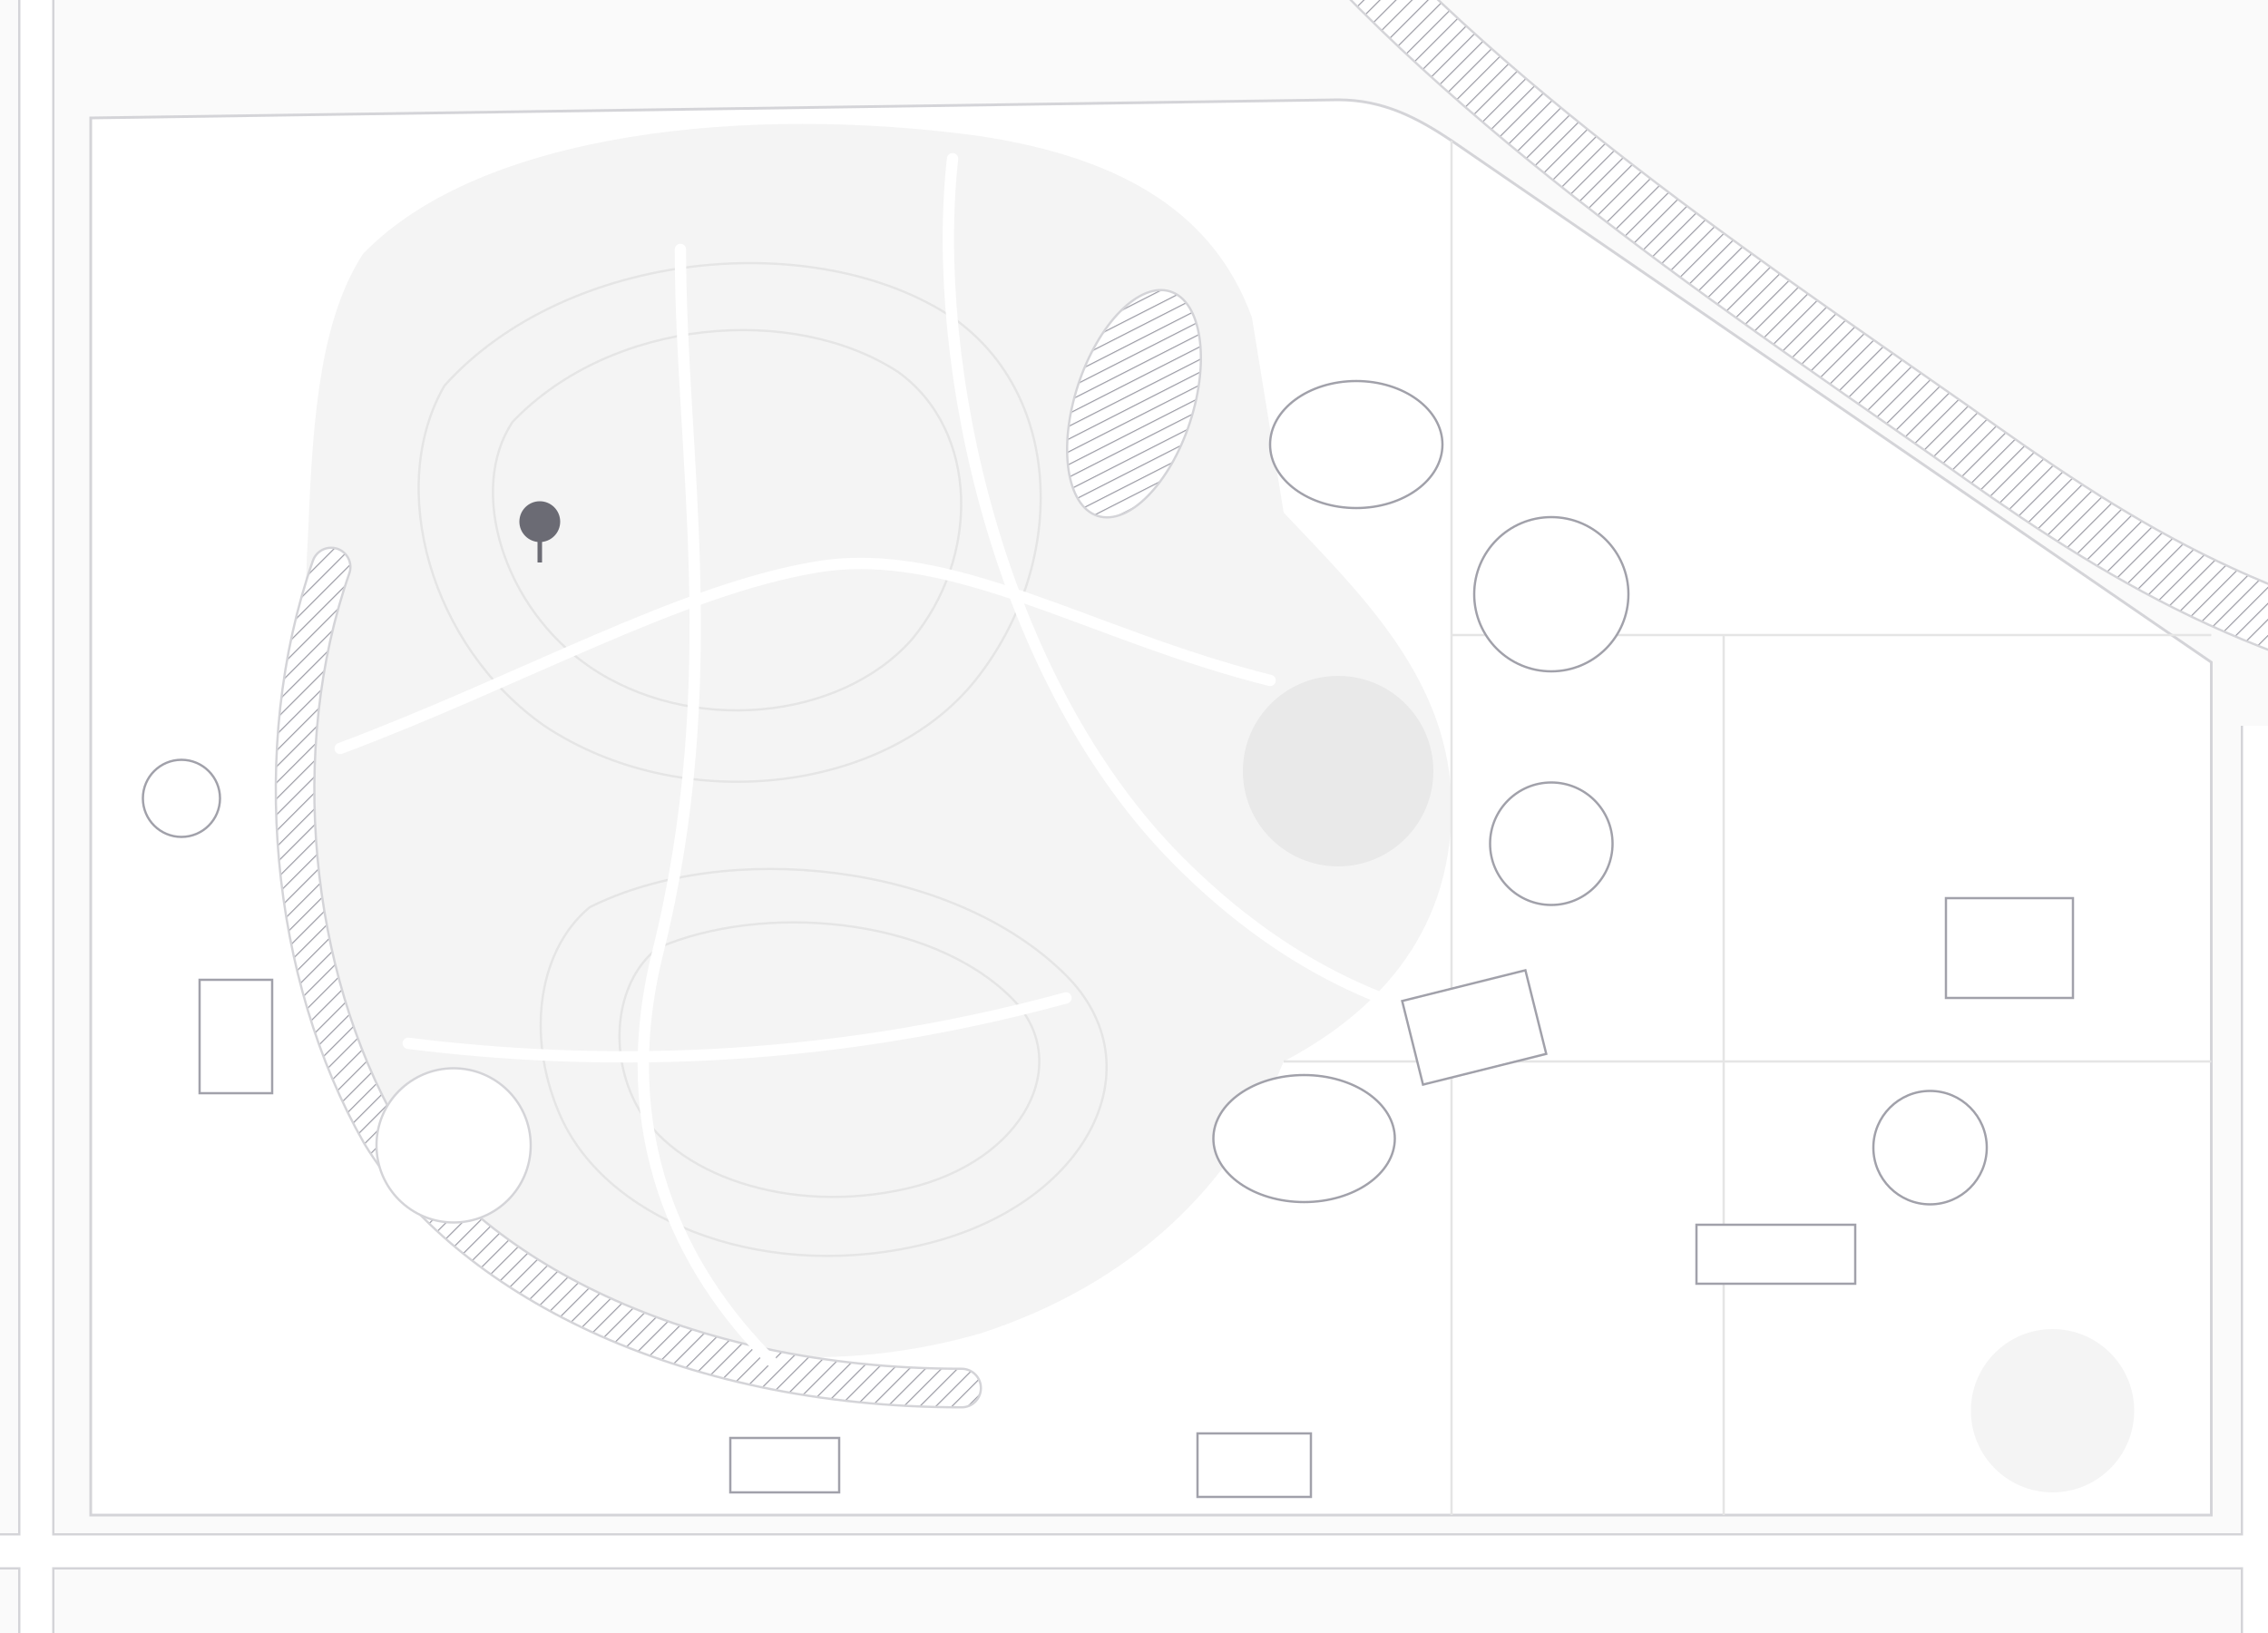
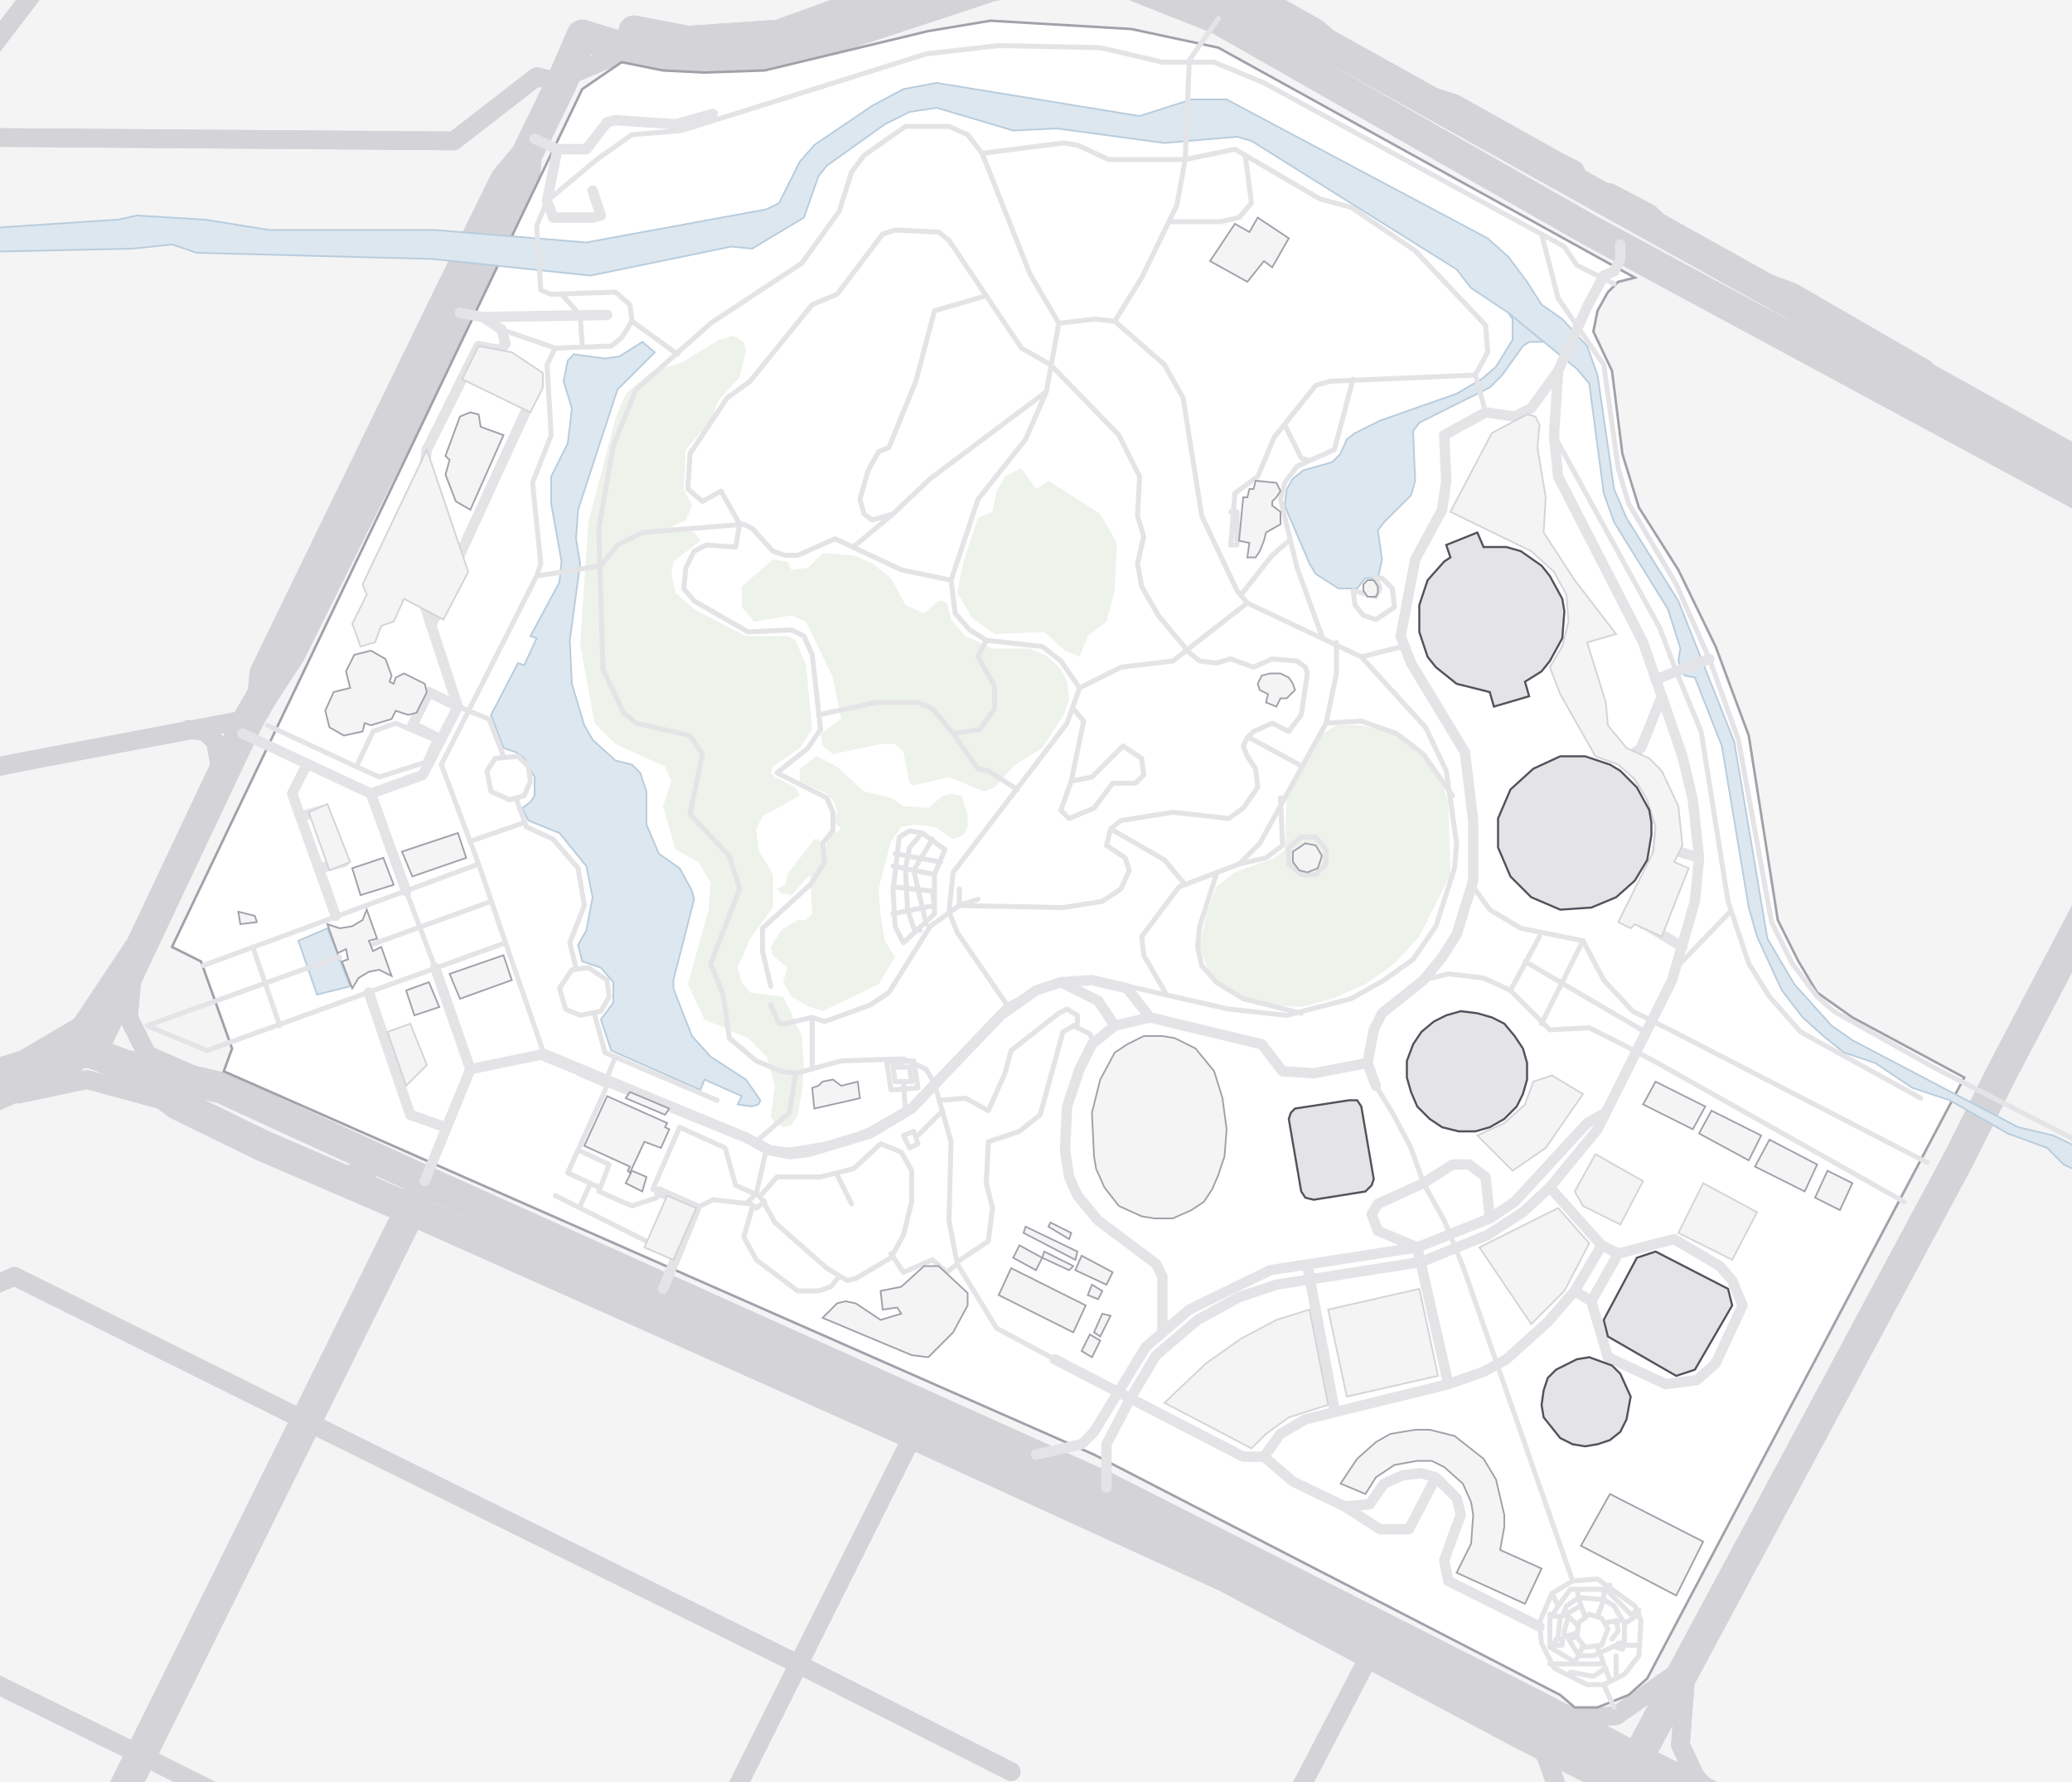
- <svg id="svg" viewBox="0 0 1000 720" preserveAspectRatio="xMidYMid meet" role="img" aria-label="올림픽공원 약도. 공연장, 출입문, 주차장, 지하철역 위치">
-   <defs>
-     <pattern id="hatch" width="5" height="5" patternUnits="userSpaceOnUse" patternTransform="rotate(45)">
-       <rect width="5" height="5" fill="#FFFFFF" />
-       <line x1="0" y1="0" x2="0" y2="5" stroke="#A1A1AA" stroke-width="1" />
-     </pattern>
-   </defs>
+ <svg id="svg" viewBox="0 0 1000 860" preserveAspectRatio="xMidYMid meet" role="img" aria-label="올림픽공원 지도. 공연장, 출입문, 주차장, 지하철역 위치 (지도 자료: OpenStreetMap)">
  <g id="world">
-     <rect x="-600" y="-400" width="2200" height="1500" fill="#FAFAFA" />
-     <path d="M-80,684 H1100 M16,-80 V820 M996,320 V820" stroke="#D4D4D8" stroke-width="16" fill="none" />
-     <path d="M-80,684 H1100 M16,-80 V820 M996,320 V820" stroke="#FFFFFF" stroke-width="14" fill="none" />
-     <path d="M560,-60 C640,40 760,120 860,190 C930,240 990,280 1100,300" fill="none" stroke="#D4D4D8" stroke-width="28" stroke-linecap="round" />
-     <path d="M560,-60 C640,40 760,120 860,190 C930,240 990,280 1100,300" fill="none" stroke="url(#hatch)" stroke-width="26" stroke-linecap="round" />
-     <path id="park" d="M40,52 L590,44 C610,44 625,52 640,62 L975,292 L975,668 L40,668 Z" fill="#FFFFFF" stroke="#D4D4D8" stroke-width="1.2" />
-     <path d="M160,112 C212,58 330,46 432,60 C498,70 536,96 552,140 L566,226 C600,262 640,300 640,356 C640,414 604,448 566,468 C544,522 500,566 432,588 C362,608 292,598 242,568 C192,538 160,498 150,446 C136,378 132,300 136,232 C138,180 142,140 160,112 Z" fill="#0A0A0A" fill-opacity=".045" />
-     <g fill="none" stroke="#E5E5E5" stroke-width="1">
-       <path d="M196,170 C250,110 360,100 420,140 C470,175 470,250 430,300 C390,350 300,360 240,320 C190,285 170,215 196,170 Z" />
-       <path d="M226,186 C270,140 350,134 396,164 C432,190 432,246 402,282 C370,318 304,324 260,294 C222,268 206,216 226,186 Z" />
-       <path d="M260,400 C320,370 420,380 470,430 C510,470 480,530 410,548 C340,566 270,540 248,494 C232,460 236,420 260,400 Z" />
-       <path d="M290,418 C336,398 410,404 446,440 C474,468 452,512 400,524 C348,536 296,518 280,486 C268,462 272,432 290,418 Z" />
-     </g>
-     <circle cx="590" cy="340" r="42" fill="#0A0A0A" fill-opacity=".045" />
-     <path d="M146,250 C118,330 128,430 168,500 C206,562 300,612 424,612" fill="none" stroke="#D4D4D8" stroke-width="18" stroke-linecap="round" />
-     <path d="M146,250 C118,330 128,430 168,500 C206,562 300,612 424,612" fill="none" stroke="url(#hatch)" stroke-width="16" stroke-linecap="round" />
-     <ellipse cx="500" cy="178" rx="26" ry="52" transform="rotate(18 500 178)" fill="url(#hatch)" stroke="#D4D4D8" />
-     <path d="M150,330 C230,300 300,260 360,250 C420,240 480,280 560,300 M300,110 C300,200 320,300 290,420 C270,500 300,560 340,600 M420,70 C410,160 440,300 520,380 C560,420 600,440 640,450 M180,460 C260,470 360,470 470,440" fill="none" stroke="#FFFFFF" stroke-width="5" stroke-linecap="round" />
-     <path d="M640,62 L640,668 M566,468 L975,468 M640,280 L975,280 M760,280 V668" fill="none" stroke="#E5E5E5" stroke-width="1" />
-     <circle cx="905" cy="622" r="36" fill="#0A0A0A" fill-opacity=".045" />
-     <circle cx="200" cy="505" r="34" fill="#FFFFFF" stroke="#D4D4D8" />
-     <g id="bld" fill="#FFFFFF" stroke="#A1A1AA" stroke-width="1">
-       <ellipse cx="598" cy="196" rx="38" ry="28" />
-       <circle cx="684" cy="262" r="34" id="b-kspo" />
-       <circle cx="684" cy="372" r="27" />
-       <rect x="622" y="434" width="56" height="38" transform="rotate(-14 650 453)" />
-       <ellipse cx="575" cy="502" rx="40" ry="28" />
-       <circle cx="851" cy="506" r="25" />
-       <rect x="858" y="396" width="56" height="44" />
-       <rect x="748" y="540" width="70" height="26" />
-       <rect x="322" y="634" width="48" height="24" />
-       <rect x="528" y="632" width="50" height="28" />
-       <rect x="88" y="432" width="32" height="50" />
-       <circle cx="80" cy="352" r="17" />
-     </g>
-     <g transform="translate(238 236)">
-       <rect x="-1" y="0" width="2" height="12" fill="#6B6B74" />
-       <circle cx="0" cy="-6" r="9" fill="#6B6B74" />
-     </g>
+     <rect x="-600" y="-400" width="2200" height="1660" fill="#F4F4F5" />
+     <path id="rA" d="M199 584l242 108M1083 1002l-199 -106 -94 -47M60 514l-16 -6M86 533l41 20M743 824l-209 -106M476 708l116 53 145 77M534 718l-329 -148M205 570l-98 -45 -47 -11M205 570l-187 378M545 -8l43 17 179 102 239 129 19 8M0 518l-154 66M120 347l-43 91M967 516l63 -120 12 -27 13 -48M946 558l21 -42M244 87l-29 59M215 146l-87 179 -1 10M127 553l72 31M1031 239l-449 -250 -41 -13 -41 0M271 40l-17 35M441 692l35 16M36 508l-10 1M44 508l33 -70M814 804l132 -246M790 849l24 -45M759 912l24 -51M281 17l-10 23M18 948l-49 -31M783 861l41 22M790 849l-47 -25M783 861l7 -12M304 24l20 5 55 -3 100 -33 28 -4 38 3M281 17l23 7M500 -24l-22 4 -102 37 -44 3 -26 -5M60 514l26 19M737 838l46 23M127 335l13 -20 83 -167M223 148l30 -61M253 87l1 -12M127 335l-7 12M254 75l-10 12M36 508l8 0M26 509l-13 5M-248 637l281 -124 3 -5M13 514l-13 4" fill="none" stroke="#D4D4D8" stroke-width="15" stroke-linecap="round" stroke-linejoin="round" />
+     <path id="rB" d="M14 367l-197 39M271 40l-12 -3 -40 31 -403 -3M-37 66l97 -127M-223 713l230 -97 141 70M-152 595l57 172 163 80M385 803l103 52M68 847l236 118M148 686l237 117M564 985l98 -188M759 912l34 -21 31 -8M737 838l9 9 6 17 7 48M831 872l-13 -15 -7 -15 3 -38M814 804l-34 24 -16 1 -21 -5M120 347l-106 20M236 1102l205 -410M476 708l19 2 29 13 7 -1 3 -4M77 438l-38 57 -39 23M273 37l31 -13M966 939l-11 2 -2 8M562 732l-13 -1 -5 8M161 568l17 -3 -1 -8M107 525l-36 -16 -9 -18 2 -22M91 352l8 1 5 5 3 16M3 526l6 2 33 -7 44 12M939 189l-10 -11 -64 -37 -30 -11M812 118l-16 -15 -19 -10 -12 -1M765 92l-5 -10 -8 -4 -50 -28 -25 -8M653 29l-17 -15 -122 -69 -28 -10" fill="none" stroke="#D4D4D8" stroke-width="9" stroke-linecap="round" stroke-linejoin="round" />
+     <use href="#rA" stroke="#FFFFFF" stroke-width="13" />
+     <use href="#rB" stroke="#FFFFFF" stroke-width="7" />
+     <path id="park" d="M83 457l14 7 15 42 -4 11 420 185 225 116 7 6 11 0 15 -6 9 -8 153 -290 -54 -29 -17 -12 -9 -15 -10 -20 -14 -89 -16 -43 -18 -37 -19 -30 -8 -26 -5 -40 -9 -19 2 -10 5 -9 5 -5 8 -2 -201 -111 -42 -9 -68 -4 -30 5 -79 19 -29 1 -20 -1 -20 -4 -19 13 -198 414z" fill="#FFFFFF" stroke="#A1A1AA" stroke-width="1.2" />
+     <path d="M637 355l-16 31 -1 24 -5 4 -19 7 -9 7 -5 14 -3 15 5 14 13 9 16 5 15 1 15 -4 16 -7 14 -10 12 -13 15 -30 -1 -35 -3 -9 -9 -13 -9 -8 -11 -5 -11 -2 -11 0 -8 5zM365 277l-7 6 0 10 6 7 18 -3 7 3 13 27 4 20 -10 7 1 6 5 4 23 -5 7 0 4 4 3 15 2 1 17 -4 17 7 5 -2 10 -11 13 -8 11 -17 2 -7 -1 -8 -3 -6 -6 -6 -9 -4 -18 0 -13 -6 -7 -8 -2 -8 -2 -1 -2 0 -7 6 -9 -4 -7 -13 -9 -7 -9 -4 -15 -1 -7 7 -8 1 -2 -4 -7 -1 -8 7zM493 226l7 10 6 -4 25 16 8 14 -1 23 -4 15 -9 7 -4 10 -7 -3 -10 -9 -24 1 -11 -8 -7 -12 3 -15 7 -21 7 -3 2 -10 4 -7 8 -4zM354 162l5 3 1 4 -3 13 -10 11 -4 10 -12 14 -1 19 4 8 -3 7 -7 3 11 3 3 4 -13 10 -1 6 2 9 9 8 25 13 20 0 4 2 5 12 3 31 -6 9 -13 9 -1 3 2 2 10 5 2 4 -18 10 -3 6 1 10 7 12 0 16 -11 15 -6 14 2 7 4 5 16 2 9 19 1 15 -1 12 -2 11 -3 5 -4 1 -4 -2 -2 -3 2 -15 -4 -14 -9 -9 -21 -9 -8 -17 10 -36 1 -13 -6 -10 -11 -6 -6 -21 4 -12 -3 -7 -24 -11 -10 -10 -7 -38 4 -59 13 -50 5 -12 13 -11 14 -4 18 -11 7 -2zM464 384l3 9 0 6 -2 4 -5 2 -9 -6 -9 -1 -7 1 -5 7 -6 23 1 13 2 12 5 8 -8 13 -27 13 -6 -2 -9 -5 -4 -7 2 -7 -7 -6 -1 -4 5 -8 8 -5 4 0 3 -3 -1 -18 -1 0 -8 9 -5 -1 -2 -2 4 -2 1 -5 13 -17 2 0 3 5 2 -6 6 -4 -3 -3 1 -6 -2 -5 -3 -3 -13 -6 0 -6 8 -6 10 5 13 12 13 3 6 4 12 1 7 -6 4 -1 5 1z" fill="#EDF2EA" />
+     <path d="M144 454l14 -6 11 28 -16 4 -9 -26zM-560 101l-15 33 639 -14 19 -2 12 4 114 3 76 8 68 -14 10 1 25 -15 7 -20 4 -5 28 -20 12 -6 13 -2 37 11 21 -1 52 7 35 -3 7 2 99 62 7 9 18 12 33 27 6 7 7 53 5 14 26 42 6 19 -1 6 3 7 5 1 13 33 13 78 4 14 12 26 10 13 10 9 10 8 15 5 18 12 18 6 28 16 19 7 8 8 13 6 8 6 4 2 12 0 15 15 7 13 -3 -18 8 0 7 2 -6 -6 -70 -34 -17 -4 -80 -42 -10 -7 -18 -20 -13 -22 -16 -95 -27 -68 -25 -40 -6 -14 -8 -55 -5 -14 -12 -13 -10 -7 -7 -11 -9 -12 -10 -9 -126 -67 -17 0 -25 8 -98 -16 -16 3 -15 8 -28 19 -7 8 -10 20 -6 3 -87 16 -73 -6 -80 0 -31 -5 -33 -2 -9 2 -122 8 -177 -1 -3 -1 -6 3 -8 0 -2 -2 -6 0 -3 -2 4 -11 -3 -2 -1 -4 -8 0 -6 14 -3 3 -48 3 -4 -4 0 -7 -6 2 0 2 -4 2 -5 -1 -3 4 -3 2 -10 -2 -7 1 -11 0 -5 2 -3 6 -21 1 -15 -9 -8 0 -39 -11 -76 4 -4 -1 -1 -4zM682 208l1 24 -2 7 -13 13 -3 4 2 14 -2 9 -6 0 -4 5 -9 0 -11 -7 -3 -5 -12 -28 1 -8 3 -5 5 -4 14 -4 4 -4 3 -7 4 -3 12 -6 37 -13 12 -7 7 -6 8 -13 0 -10 -2 -3 17 14 -7 0 -3 2 -10 14 -6 6 -34 17 -3 4zM-21 216l2 13 17 -3 -3 -12 -16 2zM-120 249l2 9 13 -3 -2 -9 -13 3zM281 464l-2 -8 4 -7 3 -16 -3 -15 -13 -16 -15 -6 -3 -6 4 -3 2 -3 0 -9 -5 -9 -4 -3 -6 -2 -6 -16 13 -25 3 1 6 -13 -3 -1 14 -26 1 -10 -5 -28 0 -13 8 -16 1 -8 1 -9 -4 -13 2 -10 3 -3 15 2 7 -1 11 -7 6 5 -18 18 -19 58 -1 14 2 12 -5 37 1 21 6 20 4 7 11 10 8 2 4 4 3 9 0 16 6 14 10 7 6 11 1 4 -10 39 0 4 5 13 4 10 9 10 17 11 7 10 -1 2 -3 1 -7 -1 2 -4 -18 -8 -2 5 -43 -19 -5 -15 6 -8 0 -10 -6 -7 -9 -3z" fill="#DCE7F0" stroke="#B8CCDC" stroke-width=".8" />
+     <path d="M178 479l20 59 17 6M344 55l-18 5 -29 -2 -4 1 -10 13 -14 0M293 152l-60 1 -11 -2M227 516l-17 -49M660 513l-26 5 -15 -1 -10 -13 -54 -13 -17 4 -11 9 -6 12 -6 18 -1 21 2 13 4 9 10 12 28 21 3 6 0 26M534 718l0 -21 12 -23 12 -20 20 -17 20 -11 18 -6 70 -11 32 -13 17 -11 13 -12 23 -28 36 -72 11 -38 2 -21 -3 -28 -5 -21 -19 -55 -41 -80 -2 -20 2 -31M509 656l91 47M774 133l5 -2 3 -6 0 -7M752 179l14 -31M799 328l10 -4M752 179l-13 18 -8 4 -14 -2 -20 11 1 22 -2 14 -13 24 -7 37 5 13 26 43 4 33 0 29 -8 26 -7 11 -9 11 -20 16 -4 8 -3 16 4 11M768 628l13 -23 27 -7M555 491l-11 -14 -17 -4 -15 1 -12 4 -17 12 -43 45 -20 12 -30 9 -9 1 -10 -2 -11 -6M719 588l-2 -20 -8 -6 -8 0 -14 9 -22 10 -3 5 3 8 19 8M748 573l25 28 8 4M512 474l18 9 8 12M760 623l8 5 8 27 28 13 15 -2 9 -8 13 -28 -5 -12 -6 -7 -22 -13M773 538l-7 4 -35 38 -12 8 -35 14M773 601l-13 22 -13 15 -20 18 -11 6 -17 6 -69 17 -12 7 -8 11M644 680l-13 -69M320 622l16 -39 -18 -8M196 430l-17 -47M117 354l62 29 25 -9 17 -33 -14 -7 -8 16 14 7M148 369l-7 14 21 59M227 516l-22 54M360 549l-99 -40M261 509l-34 7M600 703l10 0 14 12 25 12 12 -1 7 -10 9 -4 9 -1 7 2 10 10 2 8 -8 22 2 10 44 22M684 602l-71 11 -39 19 -21 18 -25 41 -6 6 -22 5M684 602l15 66M649 727l17 11 14 0 13 -25M286 92l4 12 -4 1 -19 0 -3 -8M221 341l-29 -88 13 -28 16 51 -13 26M220 272l39 -85 -1 -4 -17 -9 -5 10 19 10M205 225l1 -8 25 -50 10 2 3 -3 -2 -7 -9 -6M809 324l16 -6M264 97l5 -25 -11 -5M156 391l10 25M156 391l-11 3M166 416l-12 3M812 457l-25 -15 12 -26 2 -17 -5 -17 -12 -15M802 336l-10 25M792 361l-8 6M793 446l15 -40 -7 -27 -13 -15M820 414l-13 -4M766 148l8 -15" fill="none" stroke="#E4E4E7" stroke-width="5" stroke-linecap="round" stroke-linejoin="round" />
+     <path d="M259 278l-46 91 18 48M384 518l-3 19 -15 13M572 77l24 -5 41 24 15 4 31 21 34 36 1 13 -6 11M572 77l-4 22 -17 35 -13 21 24 21 9 16 9 57 17 36 5 6 55 26 31 34 10 21 5 35 -1 12 -9 28 -11 16 -14 10 -16 9 -31 8 -28 -3 -66 -15 -15 1 -26 12 -47 49 -19 11 -14 6 -25 4 -9 -1 -11 -6M259 278l31 -5M221 341l15 6M122 457l13 38M231 417l-133 49M572 77l2 -48M538 155l-10 -1 -17 2 -6 33 -10 23 -23 29 -13 39M574 315l-15 -18 -8 -14 -2 -11 3 -13 -3 -10 1 -19 -10 -20 -33 -34 -14 -8 -35 -52 -5 -4 -21 -1 -6 2 -22 29 -12 5 -30 37 -11 8 -18 27 -1 17 7 6 9 -5 9 16M563 480l-11 -19 -1 -9 18 -24 29 -11 10 -10 32 -58 5 -24 0 -15M602 291l-36 28 -25 3 -20 10 -9 -13 -9 -7 -27 -3 -8 -5 -7 -8 -2 -16M588 9l-14 20M264 97l-5 12 2 31M271 142l9 10 1 15M268 168l-26 -9M249 385l5 14 13 6 12 14 3 18 -7 18 3 12M253 384l-7 2 -9 -4 -2 -10 4 -6 11 -1 5 5 1 7 -3 7M280 490l-7 -3 -3 -10 6 -9 8 -1 9 6 1 8 -4 7 -10 2M297 510l-4 10M287 490l5 18M451 523l-4 -7 -11 -5 -30 1 -22 6 -7 -1 -12 -5 -13 -11 -3 -21 -6 -15 14 -36 -5 -16 -19 -20 6 -29 -6 -9 -26 -6 -6 -5 -10 -21 -2 -68 7 -40 11 -27 36 -32 44 -29 18 -25 6 -19 6 -8 20 -14 21 0 9 4 7 9 23 58 14 24M392 516l0 -25M784 808l-10 5 -8 0 -16 -8 -6 -12 -1 -10 6 -14 10 -6 12 -1 18 13 3 7 -1 17 -7 9M779 824l-5 -11M759 763l-53 -152M744 113l11 6 6 9M474 74l39 -5 7 1 15 7 37 0M677 312l-20 5M706 611l-9 -22M697 589l-10 -18M509 656l-28 -15 -19 -31 -4 -21 1 -38 -8 -28M627 369l-24 -13M541 429l-9 6 -19 3 -50 -1 -14 10 -20 32 -9 6 -22 8 -6 -2 -13 3 -3 0 -4 -9M825 318l14 39 16 88 10 20 12 16 8 7 48 27 131 67M476 309l-4 8 8 14 0 11 -7 10 -13 2 12 17 5 1 14 9M521 332l-6 17 -55 72 -2 19 4 10 24 35M460 354l-10 -12 -7 -3 -20 0 -28 6M518 342l5 6 -6 29 10 -2 15 -15 9 6 1 8 -4 4 -11 0 -9 12 -12 5 -4 -4 5 -14M262 507l-18 -52M292 508l54 23M361 548l-99 -41M574 315l5 4 8 1 7 -2 11 4 9 -4 12 1 4 3 1 3 -3 20 -6 8 -8 -4 -9 4 -3 3 -2 4 2 5 4 6 1 9 -7 10 -7 5 -27 -3 -25 4 -5 4 -2 8 9 6 2 6 -4 9M71 495l29 12 144 -52M587 422l-8 25 -1 10 2 9 7 8 13 8 28 7M640 349l17 -1 17 6 13 10 14 20M618 385l1 23 -8 6 -13 3M806 497l124 64M919 580l-119 -67M459 280l-24 -5 -32 -15 -18 8 -6 0 -6 -2 -10 -11 -4 -2 -49 4 -12 6 -8 10M572 427l-10 -12 -26 -15M236 347l7 18M370 554l-5 22M315 574l13 -30 22 10 5 18 9 4M443 552l-4 2 -3 -6 5 -2 2 6M455 536l-12 12M454 531l12 -1 11 6 8 -18 3 -11 23 -18 4 -2 5 3 0 4 -7 4 -11 40 -10 8 -15 5 -1 20 3 12 -2 16 -15 10M518 495l8 4 2 5M462 610l-5 4 -7 -6 -14 6 -6 -9M505 189l-56 42 -18 17 -10 3 -4 -3 -2 -7 4 -14 5 -9 5 -2 13 -32 9 -34 24 -7M712 181l-70 3 -7 2 -20 25 -8 19 -11 8 -2 25 3 0 0 -16 -3 0M712 181l5 18M653 183l-9 34 -18 8 -6 8 -2 8 8 33 12 33M622 261l-8 7 -15 19M620 205l8 16 3 1M565 107l24 0 9 -2 6 -7 -3 -23M363 583l-4 14 6 11 20 15 10 0 6 -2 4 -5M431 248l-18 15M318 575l-1 3 -12 4 -16 -7 5 -13 -15 -7 -5 11 15 7M336 583l8 -4 18 2M369 581l5 9 25 22 10 6 4 -1 17 -10 6 -11 4 -16 0 -15 -5 -9 -10 -4 -13 12 -16 4 -21 0 -7 8M361 580l4 -4 4 4 -4 3 -4 -3M404 567l7 14M261 140l5 2 31 -1 7 6 1 8 -5 8 -5 4 -27 1 -4 8 2 34 -9 23 4 39 -2 6M750 210l51 93 8 21M653 285l1 7 4 5 6 2 9 -6 -1 -9 -5 -5 -3 0 2 5 -2 4 -11 -3M71 495l75 -27M146 468l18 -6M231 417l13 38M179 456l58 -21M771 795l6 16M749 769l3 6 -3 5 5 0 2 -5 6 -4 -1 -4M775 783l8 -1 -4 -7 -5 -3 -3 8M748 779l0 16 12 7 2 -3 -5 -8 4 -1 1 -7 5 -4 6 2 3 5 -3 8 -8 1 -4 -5M754 780l9 -5 2 5M764 794l-2 5 7 0 11 -5M784 783l0 11 7 0M783 782l2 1 6 -4M791 777l-4 2 -12 -12 2 -2M751 791l-1 3 4 0 0 -3 -3 0M753 780l-1 10M748 803l26 0M781 793l-1 2 3 1 1 -3 -3 0M758 807l11 2 6 -4M780 799l0 11M774 772l-12 -1 1 4M758 767l16 0 0 5M778 791l3 -4 -1 -5M761 784l-4 -4 -2 7 0 3 6 -2M758 767l-6 8M264 97l24 -20 17 -12 24 -2 118 -37 35 -4 49 1 30 7 25 0 24 10 134 73 8 31 22 32 7 50 5 17 23 39 16 36M761 128l18 9M456 410l-11 -8 -6 -1 -5 3 -3 26 1 17 4 8 15 -14 0 -19 5 -12M445 402l-6 7 -2 10 1 20 3 9 3 1M450 405l-9 15 6 26M432 412l22 4M431 418l20 4M431 428l19 2 1 7 -20 4M635 404l-7 0 -6 5 0 8 6 5 7 0 5 -5 0 -7 -5 -6M196 430l14 37M253 397l-26 9M212 358l-21 -9 -11 4 -8 17M172 370l-43 -20M205 368l-22 7M205 368l5 -11M172 370l11 5M268 577l44 22M285 571l-5 11M279 555l14 -31M293 524l-14 -6M440 512l-12 1M428 513l2 13M430 526l13 -1M443 525l-2 -13M436 522l1 14M434 511l1 4 4 0 1 7 -8 0 -1 -7 4 0M472 434l-9 3 0 -8M327 171l-22 -16M681 554l6 17M664 524l8 13M672 537l9 17M711 428l8 11 15 9 30 6 10 19 14 15M788 488l18 9M781 503l-14 -7 -19 1 -19 -19 -13 -6 -17 -2 -12 3M781 503l19 10M794 498l-58 -34M764 454l-20 40M743 452l-14 26M809 324l12 29 13 82 10 30 10 16 15 17 58 32M372 476l-4 -17 0 -11 23 -21 7 -11 -1 -9 5 -6 0 -9 -3 -7 -24 -12 15 -12 6 -9 -4 -36 -4 -9 -6 -3 -21 1 -26 -15 -5 -6 1 -10 4 -8 6 -3 14 1 2 -11M810 466l25 -26" fill="none" stroke="#E4E4E7" stroke-width="2.4" stroke-linecap="round" stroke-linejoin="round" />
+     <path d="M641 632l44 -10 9 42 -44 10 -9 -42zM206 217l-31 65 2 5 -7 14 4 11 7 -2 3 -8 6 -2 5 -11 19 10 12 -23 -20 -59zM741 201l2 4 -1 11 4 24 -1 17 15 23 20 26 -14 4 9 29 1 11 9 11 11 5 6 6 8 17 2 19 -4 8 7 3 -13 33 -13 -6 -2 2 -6 -3 17 -34 1 -12 -4 -13 -6 -10 -8 -7 -11 -4 -17 -30 -5 -13 6 -10 3 -12 -1 -13 -6 -11 -11 -10 -39 -19 20 -38 17 -9 4 1zM632 632l-16 5 -17 9 -17 12 -20 19 42 22 7 -7 11 -8 19 -6 -9 -46zM223 183l33 16 6 -12 0 -7 -15 -10 -16 -3 -8 16zM149 392l10 28 10 -4 -11 -28 -9 4zM198 494l8 20 -10 10 -9 -26 11 -4zM322 577l14 6 -11 25 -14 -6 11 -25zM714 602l38 -19 15 17 -12 23 -16 16 -25 -37zM713 548l17 17 16 -11 18 -26 -15 -9 -9 3 -4 11 -10 9 -13 6zM822 571l-12 24 26 13 12 -23 -26 -14zM770 557l-10 18 4 7 18 9 11 -21 -23 -13z" fill="#F4F4F5" stroke="#D4D4D8" stroke-width=".8" />
+     <path d="M185 414l5 13 -16 5 -4 -13 15 -5zM243 461l4 12 -25 9 -5 -12 26 -9zM207 474l5 12 -12 4 -4 -12 11 -4zM221 402l4 12 -26 9 -5 -12 27 -9zM777 721l-14 25 46 24 13 -26 -45 -23zM724 748l20 9 -8 17 -33 -15 7 -14 1 -14 -1 -6 -4 -9 -9 -8 -6 -3 -7 0 -11 2 -9 6 -5 8 -12 -5 8 -12 9 -8 7 -4 12 -2 7 0 12 3 14 11 6 10 4 17 0 6 -2 11zM607 105l15 10 -8 14 -4 -3 -8 10 -18 -10 12 -18 7 4 4 -7zM618 325l-5 0 -4 1 -2 4 1 3 4 2 -1 4 5 2 2 -4 3 0 4 -4 -1 -3 -2 -3 -4 -2zM614 244l0 -2 2 -2 2 -3 -2 -4 -10 -1 -1 4 -2 0 -1 4 -2 0 -2 21 5 1 -1 7 4 0 2 -3 2 -5 1 -4 7 -4 0 -6 -4 -3zM799 522l-6 11 24 12 6 -11 -24 -12zM826 536l-6 11 24 13 6 -12 -24 -12zM854 550l-7 13 24 12 6 -13 -23 -12zM882 565l-6 13 12 6 6 -13 -12 -6zM526 644l5 3 -4 8 -5 -3 4 -8zM507 590l10 5 -1 3 -10 -6 1 -2zM495 592l25 12 -1 4 -25 -13 1 -3zM504 604l14 7 -2 2 -13 -6 1 -3zM530 627l-5 -2 2 -5 5 3 -2 4zM305 565l7 3 -2 7 -8 -4 3 -6zM482 625l36 18 6 -13 -36 -18 -6 13zM503 607l-3 6 -11 -6 3 -6 11 6zM519 613l15 7 3 -6 -15 -8 -3 7zM532 634l-4 9 3 2 5 -10 -4 -1zM197 345l4 -1 5 -10 -1 -4 -10 -5 -4 2 -1 3 -2 -1 1 -3 -3 -8 -7 -4 -8 2 -4 8 2 8 -8 2 -4 9 2 8 7 4 9 -2 1 -4 3 1 10 -3 2 -4 6 2zM425 623l1 9 7 -1 2 3 -10 3 -12 -8 -5 -1 -4 1 -7 7 43 18 8 1 12 -12 7 -13 0 -6 -14 -13 -7 0 -11 10 -10 2zM631 421l-4 -1 -3 -4 0 -5 6 -4 5 1 3 5 -2 6 -5 2zM392 525l1 10 22 -5 -1 -8 -8 2 -4 -3 -5 1 -2 2 -3 1zM665 286l0 -3 -2 -3 -3 0 -2 2 0 3 2 3 4 0 1 -2zM227 246l-7 -4 -5 -13 2 -7 -2 -2 7 -19 5 -2 4 1 1 6 11 4 -16 36zM115 440l1 6 8 -1 -1 -3 -8 -2zM322 542l-29 -13 -11 24 22 10 -1 2 1 1 7 -15 8 3 4 -9 -2 -1 1 -2zM323 535l-19 -8 -2 3 19 8 2 -3zM552 500l-8 4 -6 4 -7 13 -4 16 1 21 1 6 4 9 7 9 11 5 6 1 9 0 9 -4 6 -4 4 -6 3 -7 3 -9 1 -13 -2 -15 -4 -13 -9 -11 -10 -5 -6 -1 -9 0zM158 446l6 2 6 -1 5 -3 2 -5 5 14 -4 1 2 5 4 -2 5 14 -6 -3 -5 1 -5 3 -3 5 -5 -13 3 -1 -1 -5 -4 2 -5 -14z" fill="#F4F4F5" stroke="#A1A1AA" stroke-width=".8" />
+     <path d="M747 665l-2 6 -1 7 1 6 4 5 4 5 6 3 6 1 6 -1 6 -2 5 -4 3 -6 2 -11 -5 -11 -4 -4 -11 -4 -6 1 -10 5 -4 4zM655 531l2 3 6 35 -1 3 -3 3 -25 4 -4 -1 -2 -3 -6 -35 1 -3 2 -2 26 -4 4 0zM686 498l-4 6 -3 8 0 8 2 7 3 7 6 6 6 4 8 2 8 0 7 -2 7 -4 6 -6 3 -6 2 -7 0 -8 -2 -7 -4 -6 -5 -6 -6 -3 -7 -2 -8 -1 -7 2 -6 3 -6 5zM753 365l-13 6 -11 10 -6 14 0 14 6 14 10 10 14 6 15 -1 12 -5 9 -8 6 -10 2 -12 0 -6 -1 -6 -6 -11 -8 -8 -5 -3 -12 -4 -12 0zM697 271l-8 9 -4 12 0 13 4 12 4 5 10 8 16 4 2 7 17 -5 -2 -7 8 -5 4 -5 6 -11 1 -13 -1 -6 -6 -11 -4 -5 -10 -7 -7 -2 -11 0 -3 -7 -15 6 2 6 -3 2zM790 607l-16 30 2 8 33 19 9 -3 18 -31 -2 -8 -35 -18 -9 3z" fill="#E4E4E7" stroke="#52525B" stroke-width="1" />
  </g>
  <g id="dyn" />
</svg>
